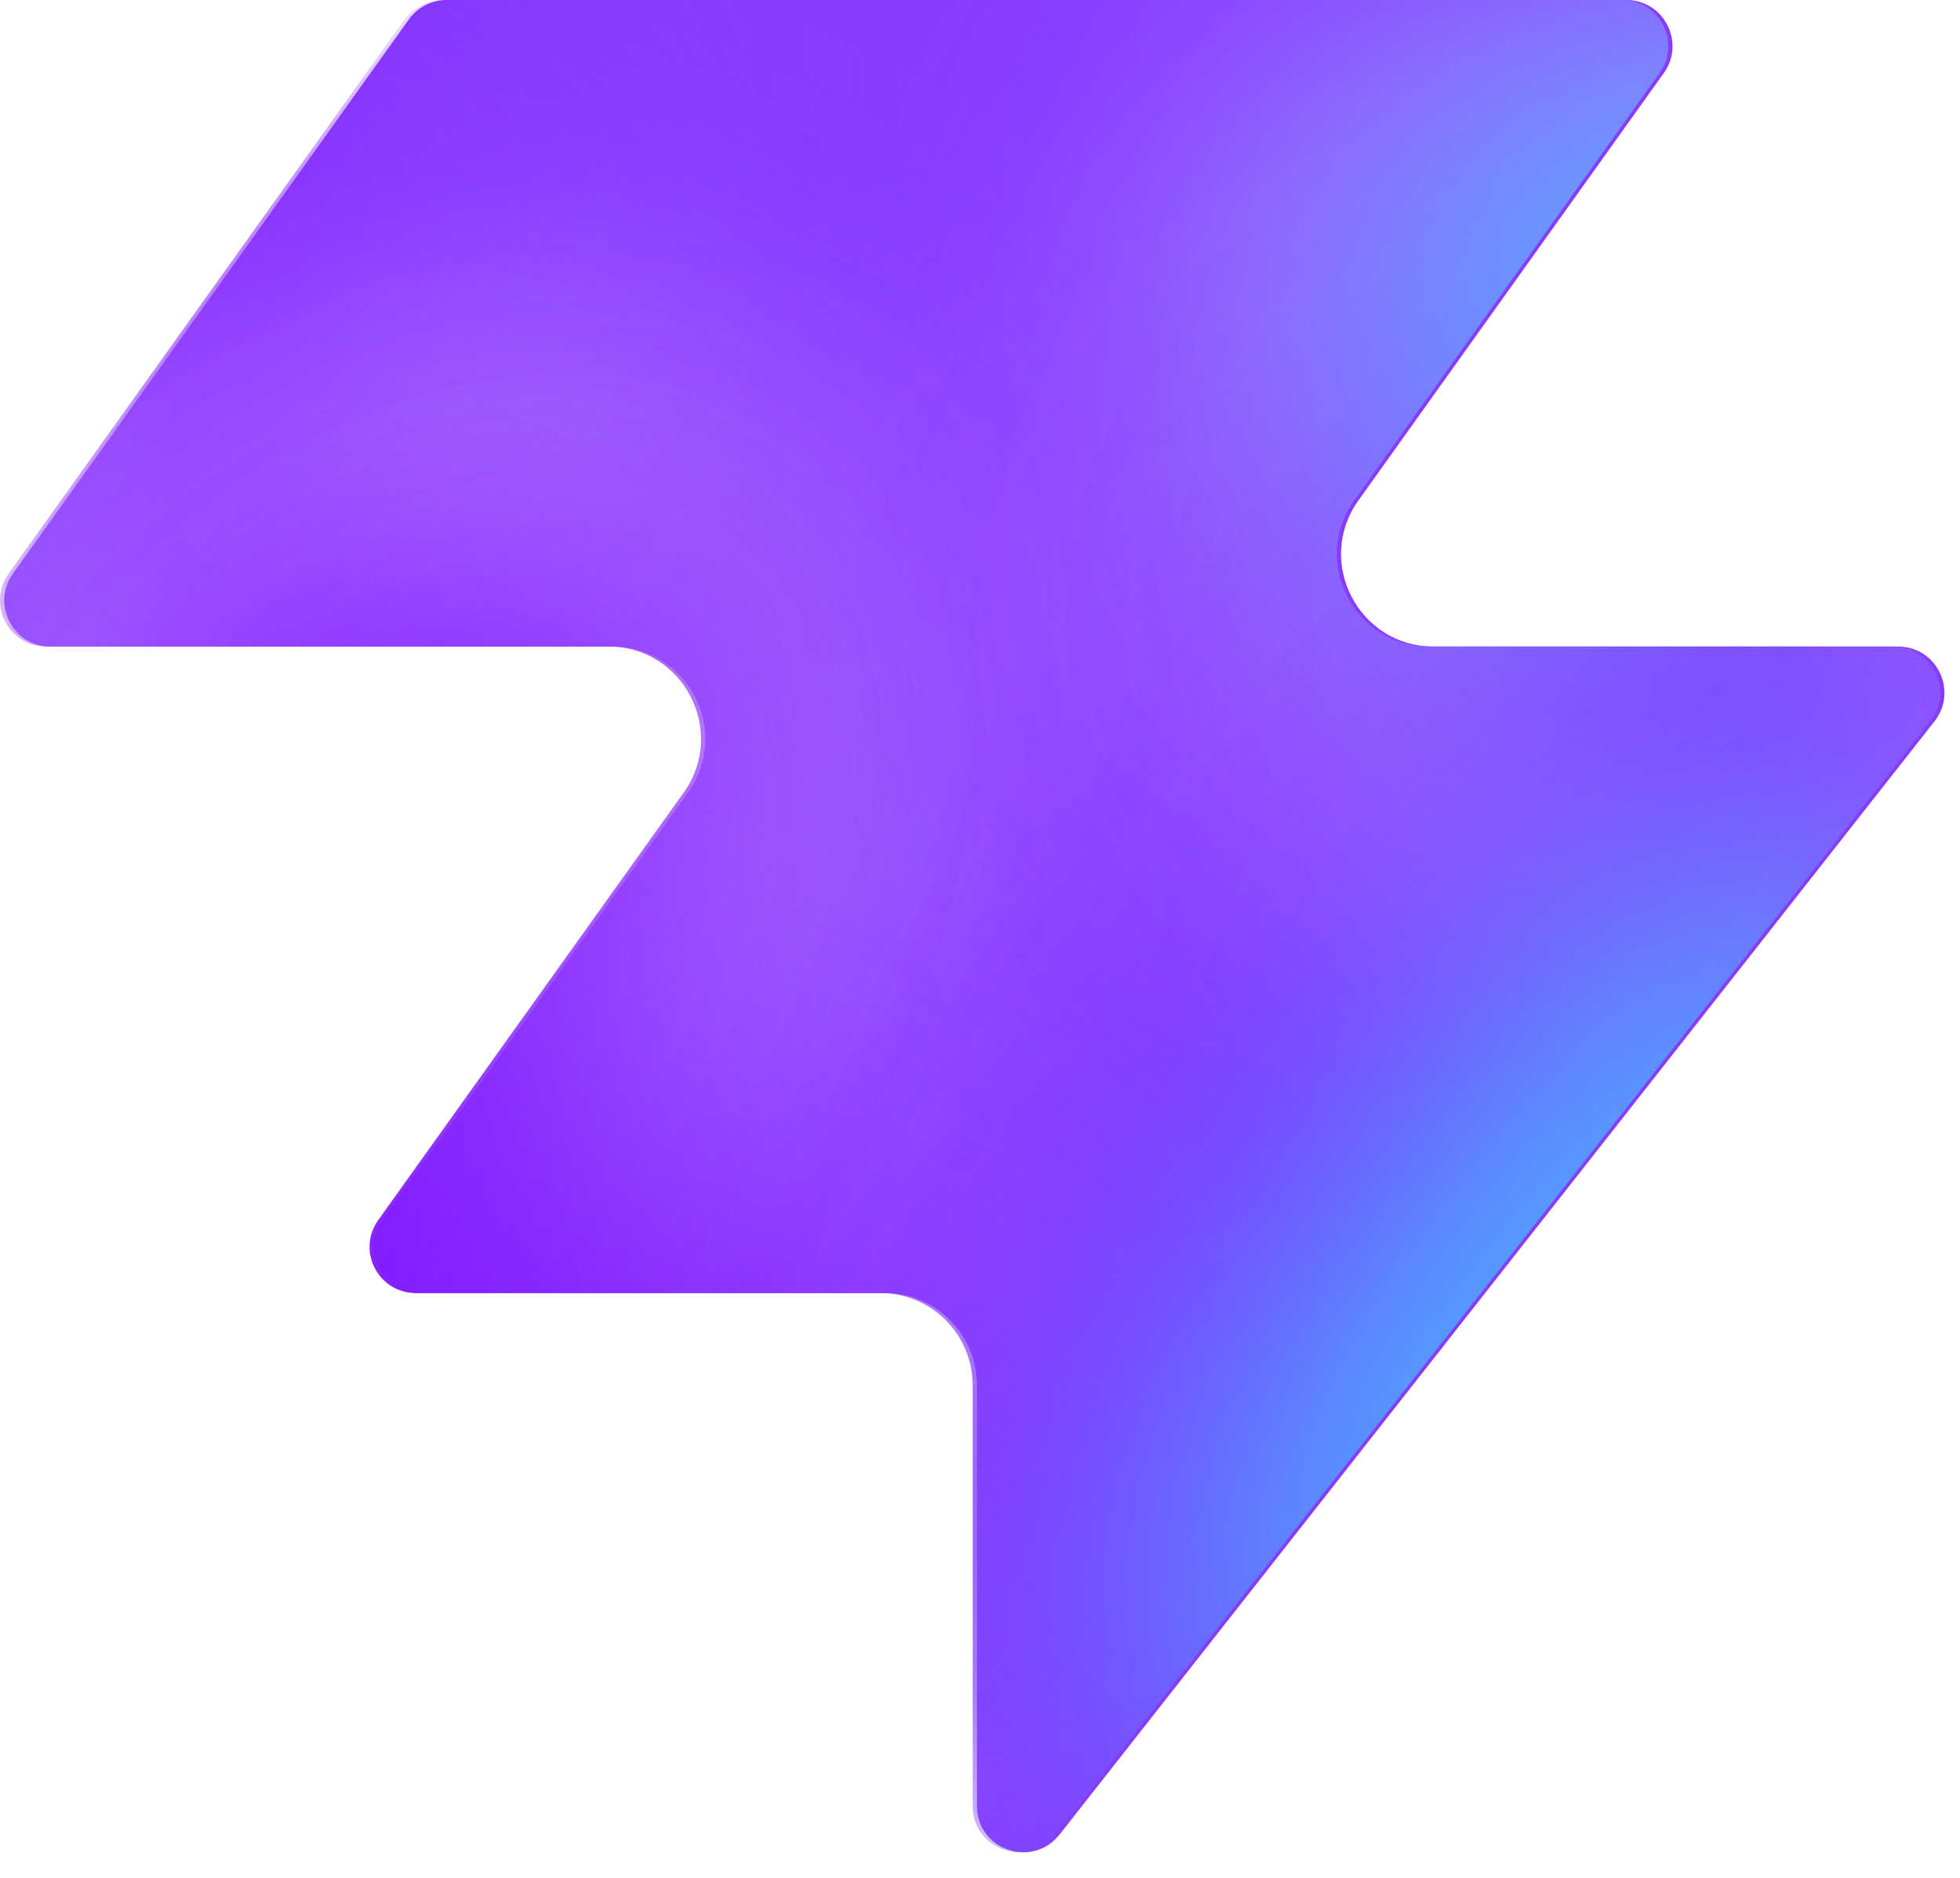
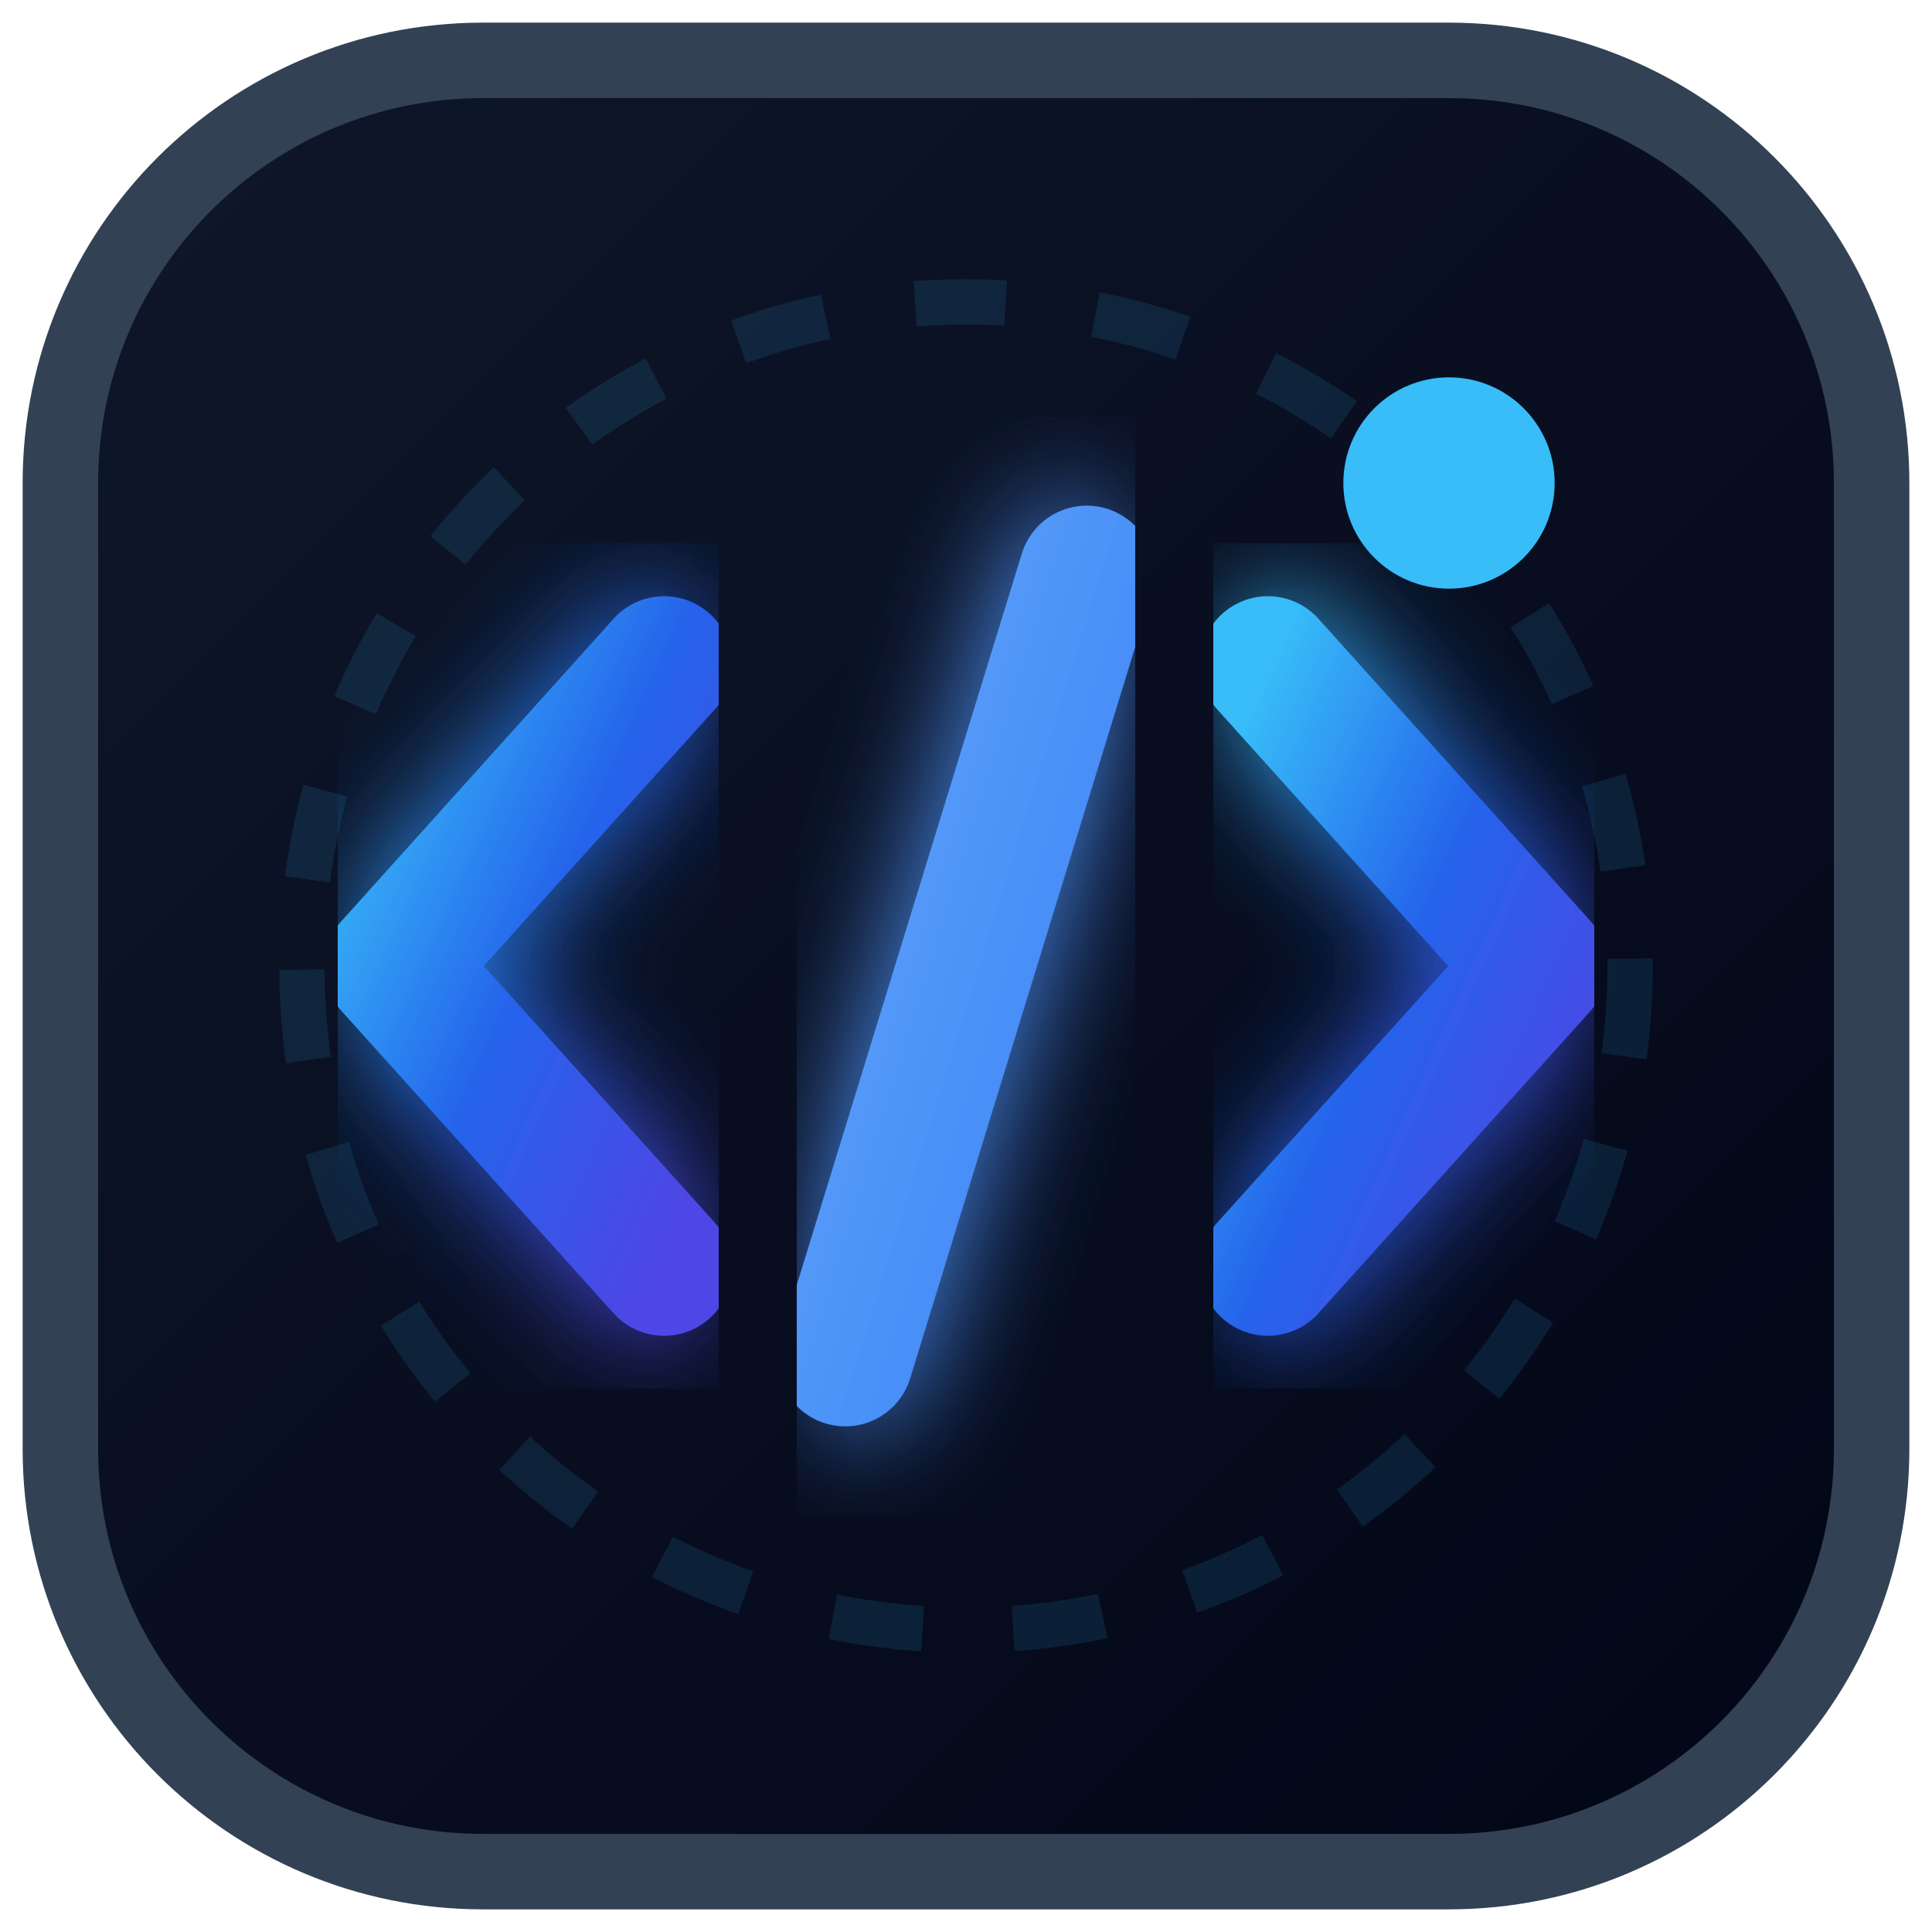
- <svg xmlns="http://www.w3.org/2000/svg" width="48" height="46" fill="none" viewBox="0 0 48 46">
-   <path fill="#863bff" d="M25.946 44.938c-.664.845-2.021.375-2.021-.698V33.937a2.26 2.26 0 0 0-2.262-2.262H10.287c-.92 0-1.456-1.04-.92-1.788l7.48-10.471c1.07-1.497 0-3.578-1.842-3.578H1.237c-.92 0-1.456-1.04-.92-1.788L10.013.474c.214-.297.556-.474.92-.474h28.894c.92 0 1.456 1.04.92 1.788l-7.48 10.471c-1.07 1.498 0 3.579 1.842 3.579h11.377c.943 0 1.473 1.088.89 1.83L25.947 44.94z" style="fill:#863bff;fill:color(display-p3 .525 .23 1);fill-opacity:1" />
-   <mask id="a" width="48" height="46" x="0" y="0" maskUnits="userSpaceOnUse" style="mask-type:alpha">
-     <path fill="#000" d="M25.842 44.938c-.664.844-2.021.375-2.021-.698V33.937a2.26 2.26 0 0 0-2.262-2.262H10.183c-.92 0-1.456-1.04-.92-1.788l7.48-10.471c1.07-1.498 0-3.579-1.842-3.579H1.133c-.92 0-1.456-1.04-.92-1.787L9.91.473c.214-.297.556-.474.92-.474h28.894c.92 0 1.456 1.04.92 1.788l-7.48 10.471c-1.07 1.498 0 3.578 1.842 3.578h11.377c.943 0 1.473 1.088.89 1.832L25.843 44.94z" style="fill:#000;fill-opacity:1" />
-   </mask>
-   <g mask="url(#a)">
-     <g filter="url(#b)">
-       <ellipse cx="5.508" cy="14.704" fill="#ede6ff" rx="5.508" ry="14.704" style="fill:#ede6ff;fill:color(display-p3 .927 .903 1);fill-opacity:1" transform="matrix(.00324 1 1 -.00324 -4.47 31.516)" />
-     </g>
-     <g filter="url(#c)">
-       <ellipse cx="10.399" cy="29.851" fill="#ede6ff" rx="10.399" ry="29.851" style="fill:#ede6ff;fill:color(display-p3 .927 .903 1);fill-opacity:1" transform="matrix(.00324 1 1 -.00324 -39.328 7.883)" />
-     </g>
-     <g filter="url(#d)">
-       <ellipse cx="5.508" cy="30.487" fill="#7e14ff" rx="5.508" ry="30.487" style="fill:#7e14ff;fill:color(display-p3 .492 .077 1);fill-opacity:1" transform="rotate(89.814 -25.913 -14.639)scale(1 -1)" />
-     </g>
-     <g filter="url(#e)">
-       <ellipse cx="5.508" cy="30.599" fill="#7e14ff" rx="5.508" ry="30.599" style="fill:#7e14ff;fill:color(display-p3 .492 .077 1);fill-opacity:1" transform="rotate(89.814 -32.644 -3.334)scale(1 -1)" />
-     </g>
-     <g filter="url(#f)">
-       <ellipse cx="5.508" cy="30.599" fill="#7e14ff" rx="5.508" ry="30.599" style="fill:#7e14ff;fill:color(display-p3 .492 .077 1);fill-opacity:1" transform="matrix(.00324 1 1 -.00324 -34.34 30.47)" />
-     </g>
-     <g filter="url(#g)">
-       <ellipse cx="14.072" cy="22.078" fill="#ede6ff" rx="14.072" ry="22.078" style="fill:#ede6ff;fill:color(display-p3 .927 .903 1);fill-opacity:1" transform="rotate(93.35 24.506 48.493)scale(-1 1)" />
-     </g>
-     <g filter="url(#h)">
-       <ellipse cx="3.47" cy="21.501" fill="#7e14ff" rx="3.47" ry="21.501" style="fill:#7e14ff;fill:color(display-p3 .492 .077 1);fill-opacity:1" transform="rotate(89.009 28.708 47.59)scale(-1 1)" />
-     </g>
-     <g filter="url(#i)">
-       <ellipse cx="3.47" cy="21.501" fill="#7e14ff" rx="3.47" ry="21.501" style="fill:#7e14ff;fill:color(display-p3 .492 .077 1);fill-opacity:1" transform="rotate(89.009 28.708 47.59)scale(-1 1)" />
-     </g>
-     <g filter="url(#j)">
-       <ellipse cx=".387" cy="8.972" fill="#7e14ff" rx="4.407" ry="29.108" style="fill:#7e14ff;fill:color(display-p3 .492 .077 1);fill-opacity:1" transform="rotate(39.51 .387 8.972)" />
-     </g>
-     <g filter="url(#k)">
-       <ellipse cx="47.523" cy="-6.092" fill="#7e14ff" rx="4.407" ry="29.108" style="fill:#7e14ff;fill:color(display-p3 .492 .077 1);fill-opacity:1" transform="rotate(37.892 47.523 -6.092)" />
-     </g>
-     <g filter="url(#l)">
-       <ellipse cx="41.412" cy="6.333" fill="#47bfff" rx="5.971" ry="9.665" style="fill:#47bfff;fill:color(display-p3 .28 .748 1);fill-opacity:1" transform="rotate(37.892 41.412 6.333)" />
-     </g>
-     <g filter="url(#m)">
-       <ellipse cx="-1.879" cy="38.332" fill="#7e14ff" rx="4.407" ry="29.108" style="fill:#7e14ff;fill:color(display-p3 .492 .077 1);fill-opacity:1" transform="rotate(37.892 -1.88 38.332)" />
-     </g>
-     <g filter="url(#n)">
-       <ellipse cx="-1.879" cy="38.332" fill="#7e14ff" rx="4.407" ry="29.108" style="fill:#7e14ff;fill:color(display-p3 .492 .077 1);fill-opacity:1" transform="rotate(37.892 -1.88 38.332)" />
-     </g>
-     <g filter="url(#o)">
-       <ellipse cx="35.651" cy="29.907" fill="#7e14ff" rx="4.407" ry="29.108" style="fill:#7e14ff;fill:color(display-p3 .492 .077 1);fill-opacity:1" transform="rotate(37.892 35.651 29.907)" />
-     </g>
-     <g filter="url(#p)">
-       <ellipse cx="38.418" cy="32.4" fill="#47bfff" rx="5.971" ry="15.297" style="fill:#47bfff;fill:color(display-p3 .28 .748 1);fill-opacity:1" transform="rotate(37.892 38.418 32.4)" />
-     </g>
-   </g>
+ <svg xmlns="http://www.w3.org/2000/svg" viewBox="0 0 64 64" fill="none">
  <defs>
-     <filter id="b" width="60.045" height="41.654" x="-19.77" y="16.149" color-interpolation-filters="sRGB" filterUnits="userSpaceOnUse">
-       <feFlood flood-opacity="0" result="BackgroundImageFix" />
-       <feBlend in="SourceGraphic" in2="BackgroundImageFix" result="shape" />
-       <feGaussianBlur result="effect1_foregroundBlur_2002_17158" stdDeviation="7.659" />
-     </filter>
-     <filter id="c" width="90.34" height="51.437" x="-54.613" y="-7.533" color-interpolation-filters="sRGB" filterUnits="userSpaceOnUse">
-       <feFlood flood-opacity="0" result="BackgroundImageFix" />
-       <feBlend in="SourceGraphic" in2="BackgroundImageFix" result="shape" />
-       <feGaussianBlur result="effect1_foregroundBlur_2002_17158" stdDeviation="7.659" />
-     </filter>
-     <filter id="d" width="79.355" height="29.4" x="-49.64" y="2.03" color-interpolation-filters="sRGB" filterUnits="userSpaceOnUse">
-       <feFlood flood-opacity="0" result="BackgroundImageFix" />
-       <feBlend in="SourceGraphic" in2="BackgroundImageFix" result="shape" />
-       <feGaussianBlur result="effect1_foregroundBlur_2002_17158" stdDeviation="4.596" />
-     </filter>
-     <filter id="e" width="79.579" height="29.4" x="-45.045" y="20.029" color-interpolation-filters="sRGB" filterUnits="userSpaceOnUse">
-       <feFlood flood-opacity="0" result="BackgroundImageFix" />
-       <feBlend in="SourceGraphic" in2="BackgroundImageFix" result="shape" />
-       <feGaussianBlur result="effect1_foregroundBlur_2002_17158" stdDeviation="4.596" />
-     </filter>
-     <filter id="f" width="79.579" height="29.4" x="-43.513" y="21.178" color-interpolation-filters="sRGB" filterUnits="userSpaceOnUse">
-       <feFlood flood-opacity="0" result="BackgroundImageFix" />
-       <feBlend in="SourceGraphic" in2="BackgroundImageFix" result="shape" />
-       <feGaussianBlur result="effect1_foregroundBlur_2002_17158" stdDeviation="4.596" />
-     </filter>
-     <filter id="g" width="74.749" height="58.852" x="15.756" y="-17.901" color-interpolation-filters="sRGB" filterUnits="userSpaceOnUse">
-       <feFlood flood-opacity="0" result="BackgroundImageFix" />
-       <feBlend in="SourceGraphic" in2="BackgroundImageFix" result="shape" />
-       <feGaussianBlur result="effect1_foregroundBlur_2002_17158" stdDeviation="7.659" />
-     </filter>
-     <filter id="h" width="61.377" height="25.362" x="23.548" y="2.284" color-interpolation-filters="sRGB" filterUnits="userSpaceOnUse">
-       <feFlood flood-opacity="0" result="BackgroundImageFix" />
-       <feBlend in="SourceGraphic" in2="BackgroundImageFix" result="shape" />
-       <feGaussianBlur result="effect1_foregroundBlur_2002_17158" stdDeviation="4.596" />
-     </filter>
-     <filter id="i" width="61.377" height="25.362" x="23.548" y="2.284" color-interpolation-filters="sRGB" filterUnits="userSpaceOnUse">
-       <feFlood flood-opacity="0" result="BackgroundImageFix" />
-       <feBlend in="SourceGraphic" in2="BackgroundImageFix" result="shape" />
-       <feGaussianBlur result="effect1_foregroundBlur_2002_17158" stdDeviation="4.596" />
-     </filter>
-     <filter id="j" width="56.045" height="63.649" x="-27.636" y="-22.853" color-interpolation-filters="sRGB" filterUnits="userSpaceOnUse">
-       <feFlood flood-opacity="0" result="BackgroundImageFix" />
-       <feBlend in="SourceGraphic" in2="BackgroundImageFix" result="shape" />
-       <feGaussianBlur result="effect1_foregroundBlur_2002_17158" stdDeviation="4.596" />
-     </filter>
-     <filter id="k" width="54.814" height="64.646" x="20.116" y="-38.415" color-interpolation-filters="sRGB" filterUnits="userSpaceOnUse">
-       <feFlood flood-opacity="0" result="BackgroundImageFix" />
-       <feBlend in="SourceGraphic" in2="BackgroundImageFix" result="shape" />
-       <feGaussianBlur result="effect1_foregroundBlur_2002_17158" stdDeviation="4.596" />
-     </filter>
-     <filter id="l" width="33.541" height="35.313" x="24.641" y="-11.323" color-interpolation-filters="sRGB" filterUnits="userSpaceOnUse">
-       <feFlood flood-opacity="0" result="BackgroundImageFix" />
-       <feBlend in="SourceGraphic" in2="BackgroundImageFix" result="shape" />
-       <feGaussianBlur result="effect1_foregroundBlur_2002_17158" stdDeviation="4.596" />
-     </filter>
-     <filter id="m" width="54.814" height="64.646" x="-29.286" y="6.009" color-interpolation-filters="sRGB" filterUnits="userSpaceOnUse">
-       <feFlood flood-opacity="0" result="BackgroundImageFix" />
-       <feBlend in="SourceGraphic" in2="BackgroundImageFix" result="shape" />
-       <feGaussianBlur result="effect1_foregroundBlur_2002_17158" stdDeviation="4.596" />
-     </filter>
-     <filter id="n" width="54.814" height="64.646" x="-29.286" y="6.009" color-interpolation-filters="sRGB" filterUnits="userSpaceOnUse">
-       <feFlood flood-opacity="0" result="BackgroundImageFix" />
-       <feBlend in="SourceGraphic" in2="BackgroundImageFix" result="shape" />
-       <feGaussianBlur result="effect1_foregroundBlur_2002_17158" stdDeviation="4.596" />
-     </filter>
-     <filter id="o" width="54.814" height="64.646" x="8.244" y="-2.416" color-interpolation-filters="sRGB" filterUnits="userSpaceOnUse">
-       <feFlood flood-opacity="0" result="BackgroundImageFix" />
-       <feBlend in="SourceGraphic" in2="BackgroundImageFix" result="shape" />
-       <feGaussianBlur result="effect1_foregroundBlur_2002_17158" stdDeviation="4.596" />
-     </filter>
-     <filter id="p" width="39.409" height="43.623" x="18.713" y="10.588" color-interpolation-filters="sRGB" filterUnits="userSpaceOnUse">
-       <feFlood flood-opacity="0" result="BackgroundImageFix" />
-       <feBlend in="SourceGraphic" in2="BackgroundImageFix" result="shape" />
-       <feGaussianBlur result="effect1_foregroundBlur_2002_17158" stdDeviation="4.596" />
+     <linearGradient id="bgGrad" x1="0%" y1="0%" x2="100%" y2="100%">
+       <stop offset="0%" stop-color="#0f172a" />
+       <stop offset="100%" stop-color="#020617" />
+     </linearGradient>
+     <linearGradient id="primaryGrad" x1="0%" y1="0%" x2="100%" y2="100%">
+       <stop offset="0%" stop-color="#38bdf8" />
+       <stop offset="50%" stop-color="#2563eb" />
+       <stop offset="100%" stop-color="#4f46e5" />
+     </linearGradient>
+     <linearGradient id="slashGrad" x1="0%" y1="0%" x2="100%" y2="100%">
+       <stop offset="0%" stop-color="#60a5fa" />
+       <stop offset="100%" stop-color="#3b82f6" />
+     </linearGradient>
+     <filter id="glow" x="-20%" y="-20%" width="140%" height="140%">
+       <feGaussianBlur stdDeviation="2" result="blur" />
+       <feComposite in="SourceGraphic" in2="blur" operator="over" />
    </filter>
  </defs>
+   <rect x="2" y="2" width="60" height="60" rx="14" fill="url(#bgGrad)" stroke="#334155" stroke-width="2.5" />
+   <circle cx="32" cy="32" r="22" stroke="rgba(56, 189, 248, 0.12)" stroke-width="1.5" stroke-dasharray="3 3" />
+   <path d="M22 22 L13 32 L22 42" stroke="url(#primaryGrad)" stroke-width="4.5" stroke-linecap="round" stroke-linejoin="round" filter="url(#glow)" />
+   <path d="M36 19 L28 45" stroke="url(#slashGrad)" stroke-width="4.5" stroke-linecap="round" filter="url(#glow)" />
+   <path d="M42 22 L51 32 L42 42" stroke="url(#primaryGrad)" stroke-width="4.5" stroke-linecap="round" stroke-linejoin="round" filter="url(#glow)" />
+   <circle cx="48" cy="16" r="3.5" fill="#38bdf8" />
</svg>
